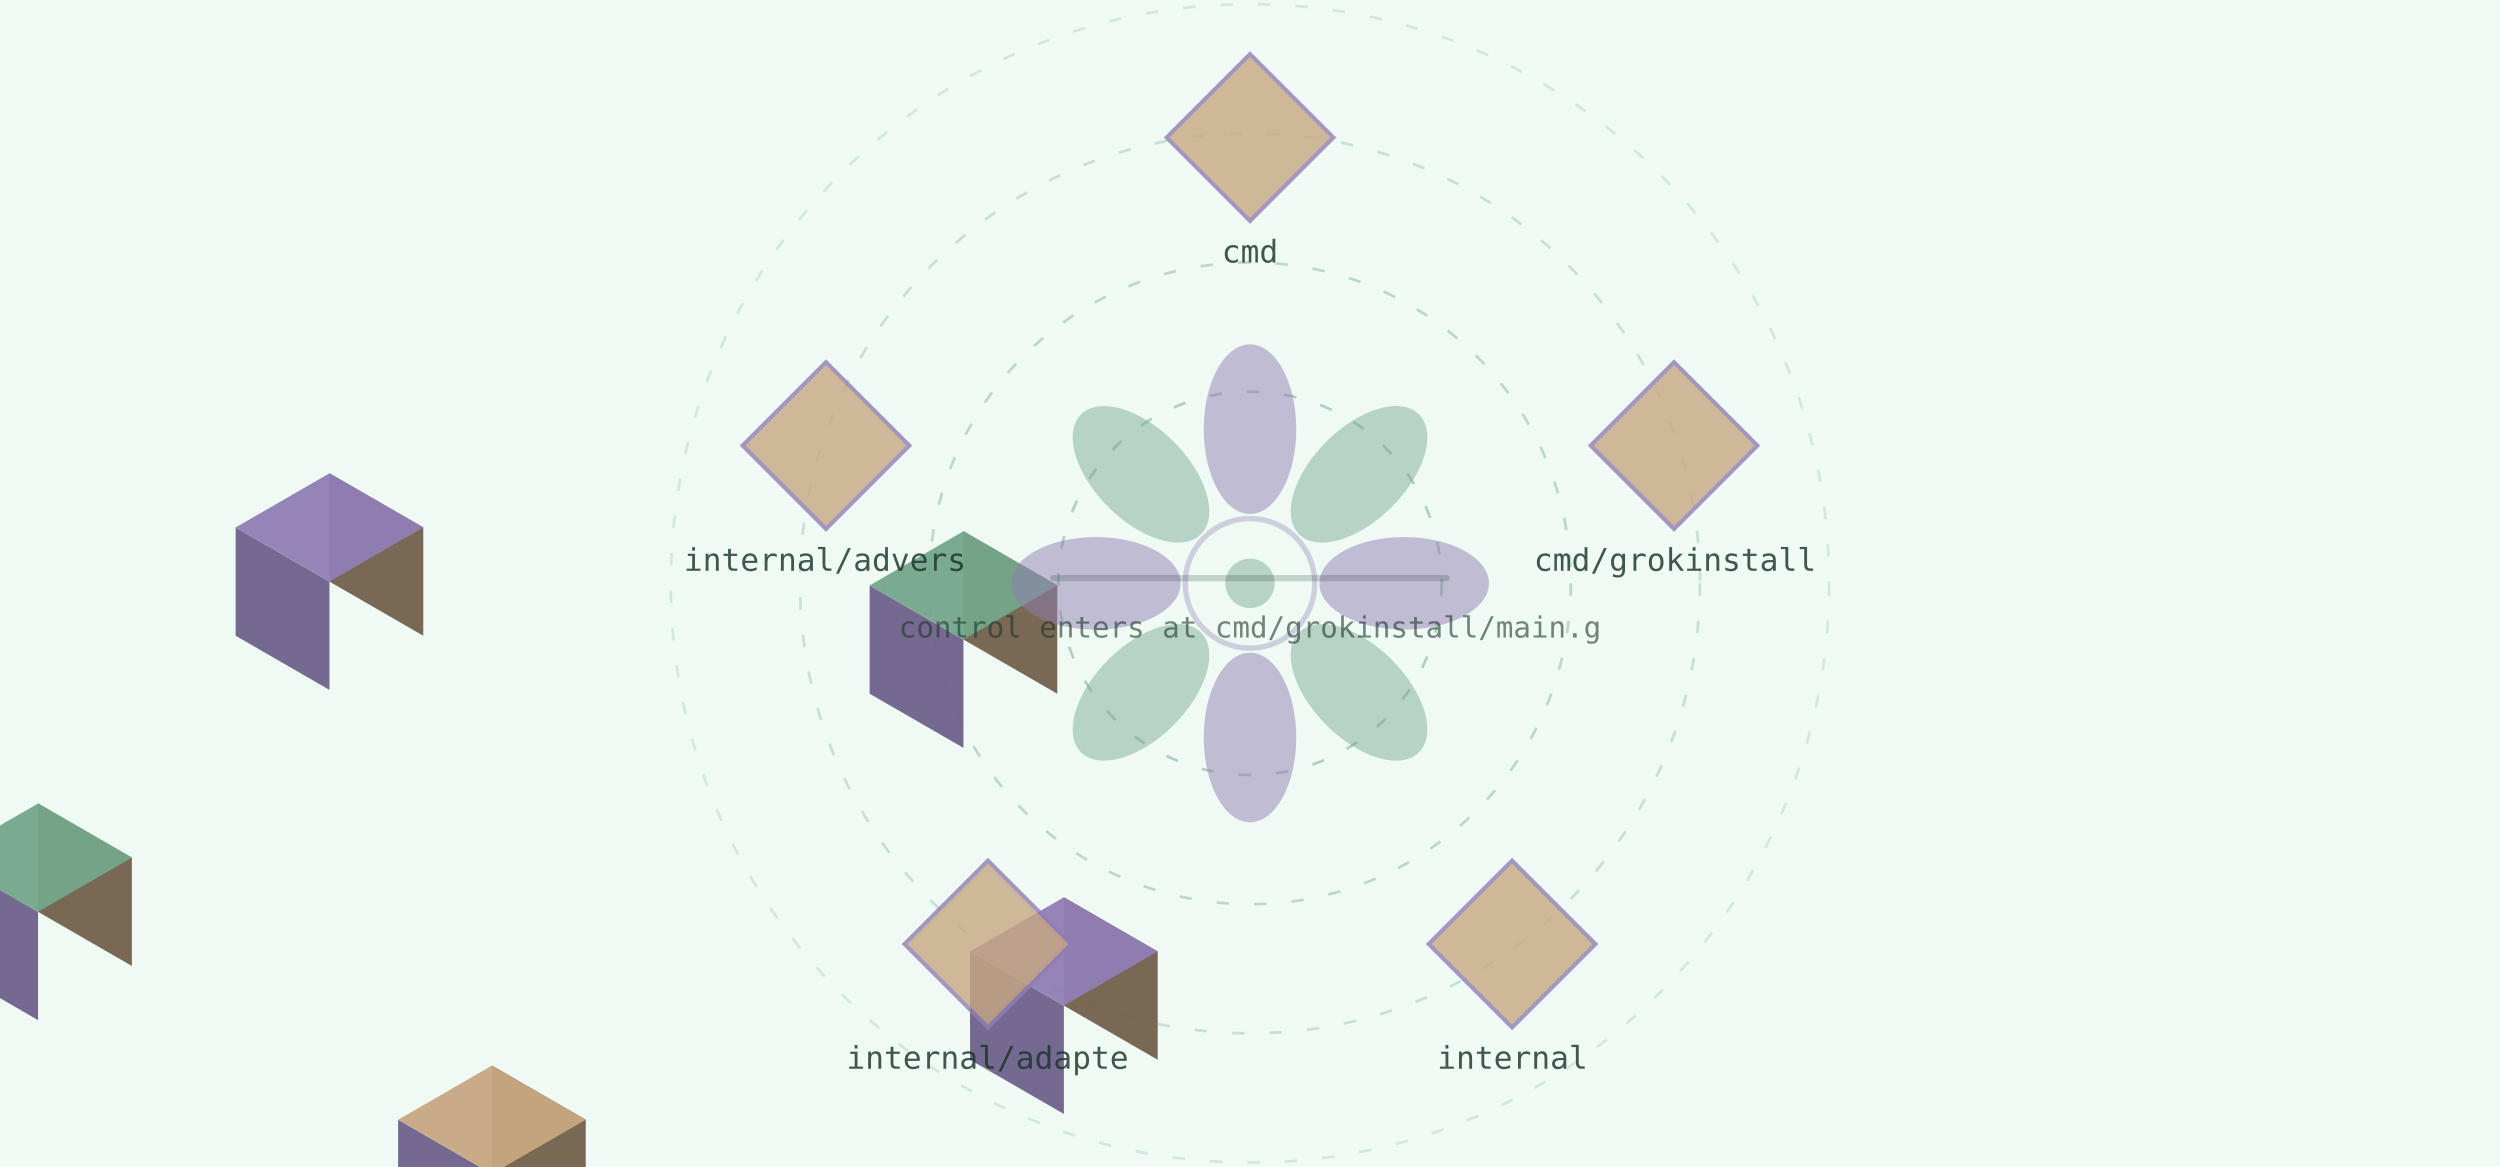
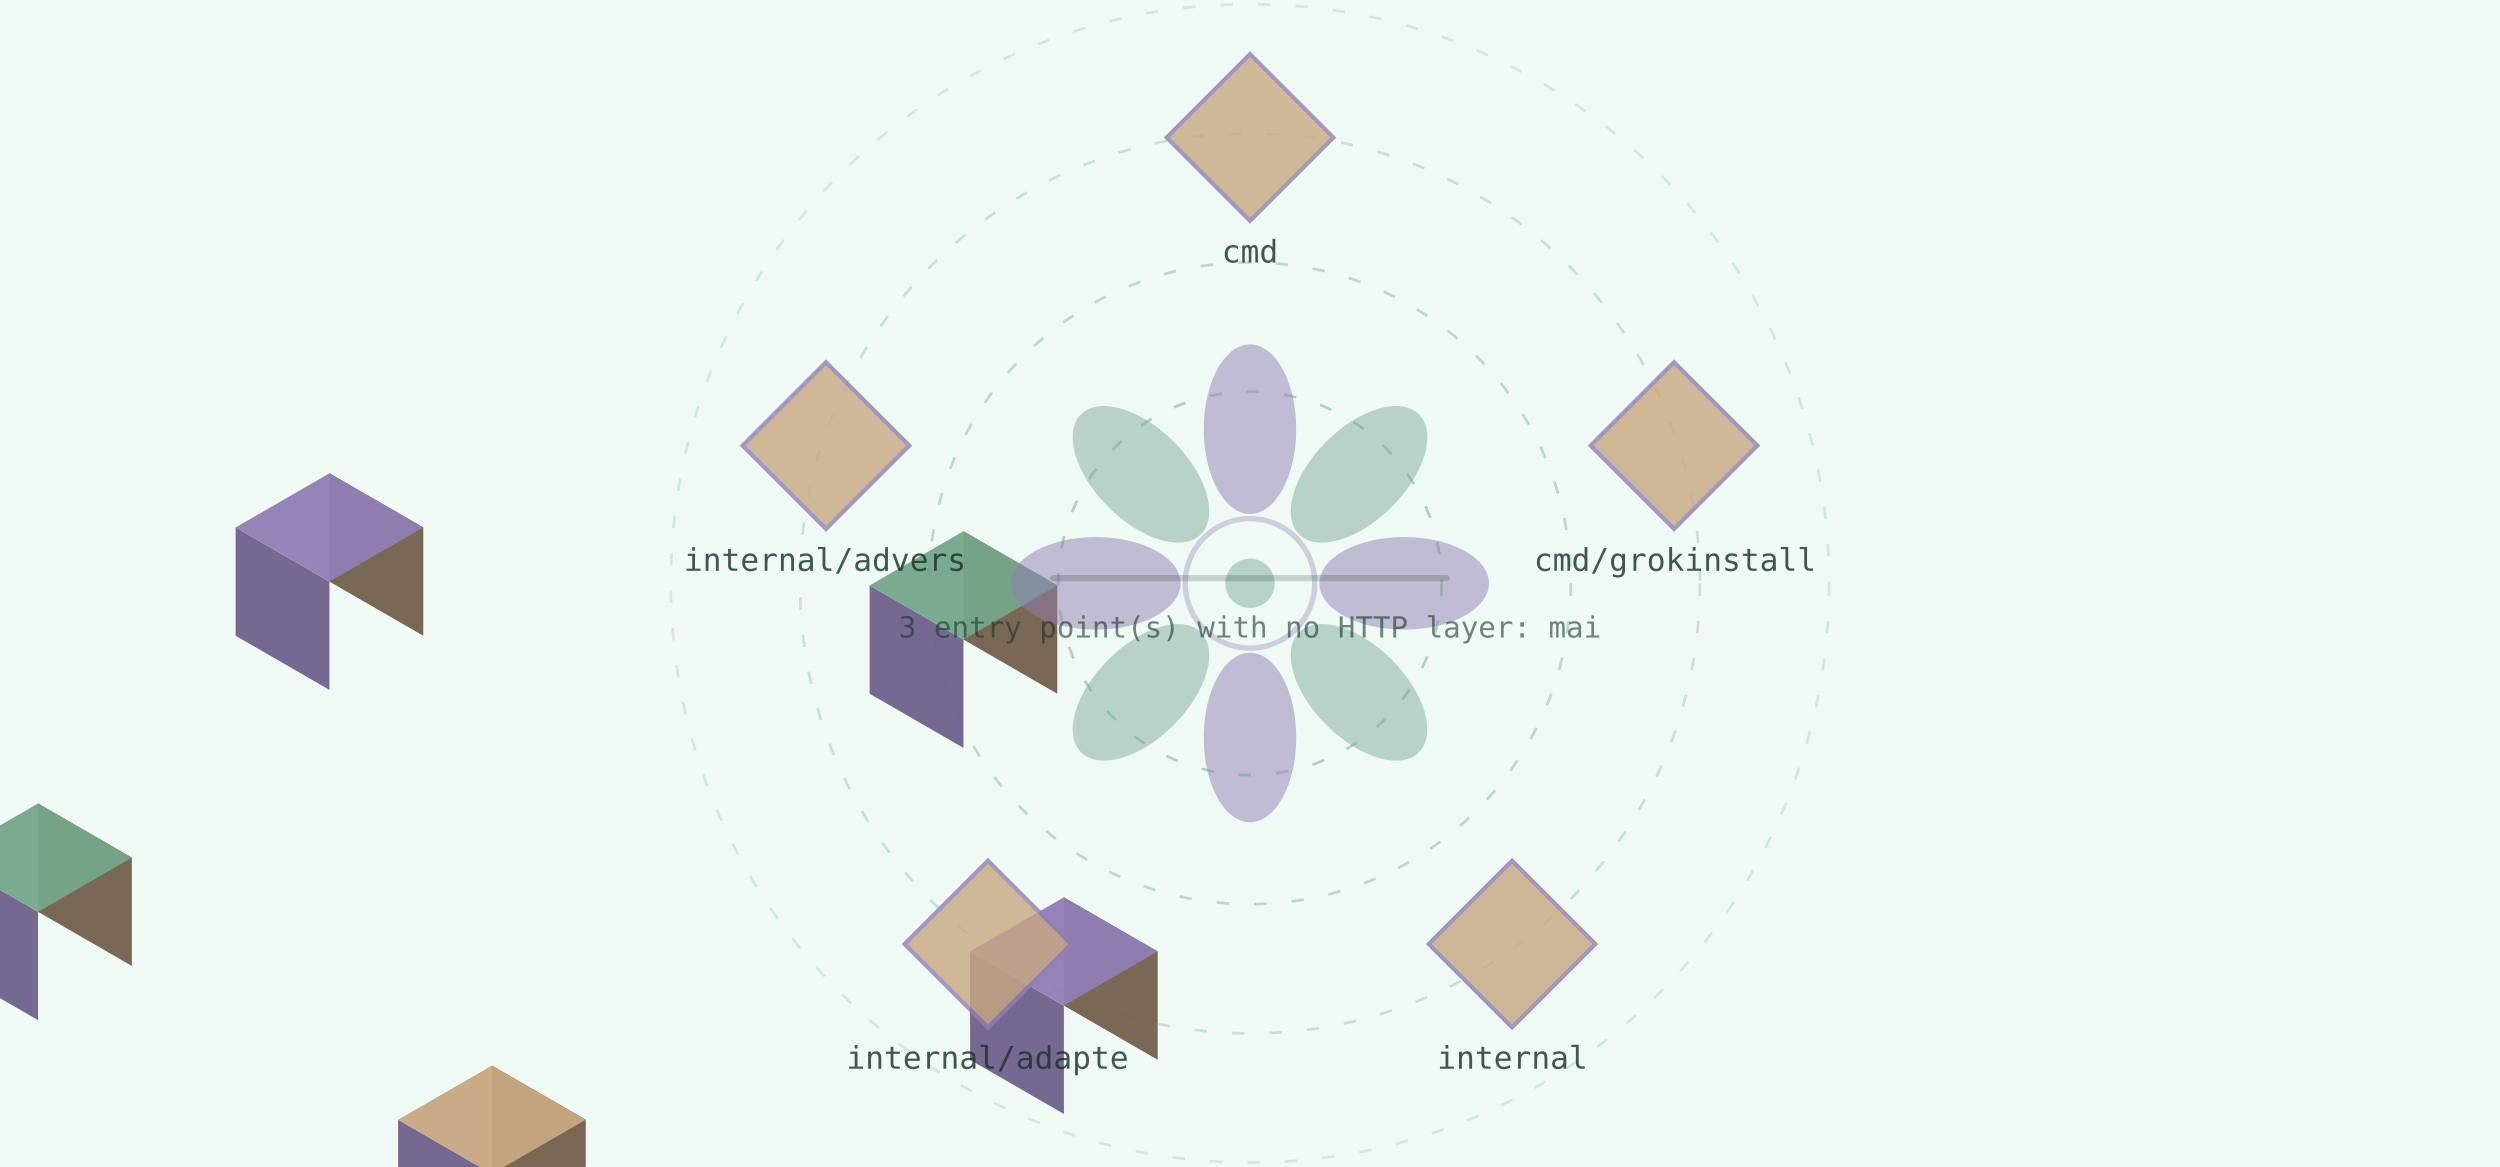
<svg xmlns="http://www.w3.org/2000/svg" viewBox="0 0 1200 560" width="1200" height="560" role="img" aria-label="grokinstall workflow">
  <rect width="1200" height="560" fill="#effaf5" />
  <defs>
    <linearGradient id="gk" x1="0" y1="0" x2="1" y2="1">
      <stop offset="0%" stop-color="#74a68b" />
      <stop offset="100%" stop-color="#907eb3" />
    </linearGradient>
  </defs>
  <circle cx="600.00" cy="280.00" r="92.00" fill="none" stroke="rgba(116,166,139,0.500)" stroke-width="1.30" opacity="1.00" stroke-dasharray="6 12" />
  <g>
    <circle cx="600.00" cy="280.00" r="92.00" fill="none" stroke="#c7a781" stroke-width="2.60" opacity="0.00" />
    <animate attributeName="opacity" values="0;0.85;0" dur="14.5s" begin="0.0s" repeatCount="indefinite" />
  </g>
  <circle cx="600.00" cy="280.00" r="154.00" fill="none" stroke="rgba(116,166,139,0.410)" stroke-width="1.30" opacity="1.00" stroke-dasharray="6 12" />
  <g>
    <circle cx="600.00" cy="280.00" r="154.00" fill="none" stroke="#c7a781" stroke-width="2.60" opacity="0.00" />
    <animate attributeName="opacity" values="0;0.85;0" dur="14.5s" begin="0.6s" repeatCount="indefinite" />
  </g>
  <circle cx="600.00" cy="280.00" r="216.00" fill="none" stroke="rgba(116,166,139,0.320)" stroke-width="1.30" opacity="1.00" stroke-dasharray="6 12" />
  <g>
    <circle cx="600.00" cy="280.00" r="216.00" fill="none" stroke="#c7a781" stroke-width="2.60" opacity="0.00" />
    <animate attributeName="opacity" values="0;0.85;0" dur="14.5s" begin="1.2s" repeatCount="indefinite" />
  </g>
  <circle cx="600.00" cy="280.00" r="278.00" fill="none" stroke="rgba(116,166,139,0.230)" stroke-width="1.30" opacity="1.00" stroke-dasharray="6 12" />
  <g>
    <circle cx="600.00" cy="280.00" r="278.00" fill="none" stroke="#c7a781" stroke-width="2.60" opacity="0.00" />
    <animate attributeName="opacity" values="0;0.85;0" dur="14.5s" begin="1.8s" repeatCount="indefinite" />
  </g>
  <polygon points="462.46,307.00 507.49,333.00 507.49,281.00 462.46,255.00" fill="#73614b" opacity="0.95" />
  <polygon points="417.42,333.00 462.46,359.00 462.46,307.00 417.42,281.00" fill="#70628c" opacity="0.95" />
  <polygon points="462.46,255.00 507.49,281.00 462.46,307.00 417.42,281.00" fill="#74a68b" opacity="0.95" />
  <text x="600" y="126" font-family="ui-monospace,Menlo,monospace" font-size="15" fill="rgba(26,52,43,0.820)" text-anchor="middle">cmd</text>
  <g>
    <polygon points="600.00,26.00 640.00,66.00 600.00,106.00 560.00,66.00" fill="#c7a781" opacity="0.80" stroke="#907eb3" stroke-width="2" />
    <animate attributeName="opacity" values="0.25;1.0;0.25" dur="14.5s" begin="0.0s" repeatCount="indefinite" />
  </g>
  <polygon points="510.66,482.70 555.69,508.70 555.69,456.70 510.66,430.70" fill="#73614b" opacity="0.95" />
  <polygon points="465.62,508.70 510.66,534.70 510.66,482.70 465.62,456.70" fill="#70628c" opacity="0.95" />
  <polygon points="510.66,430.70 555.69,456.70 510.66,482.70 465.62,456.70" fill="#907eb3" opacity="0.95" />
  <text x="804" y="274" font-family="ui-monospace,Menlo,monospace" font-size="15" fill="rgba(26,52,43,0.820)" text-anchor="middle">cmd/grokinstall</text>
  <g>
    <polygon points="803.53,173.87 843.53,213.87 803.53,253.87 763.53,213.87" fill="#c7a781" opacity="0.80" stroke="#907eb3" stroke-width="2" />
    <animate attributeName="opacity" values="0.25;1.0;0.25" dur="14.5s" begin="2.9s" repeatCount="indefinite" />
  </g>
  <polygon points="236.13,563.46 281.16,589.46 281.16,537.46 236.13,511.46" fill="#73614b" opacity="0.95" />
  <polygon points="191.09,589.46 236.13,615.46 236.13,563.46 191.09,537.46" fill="#70628c" opacity="0.95" />
  <polygon points="236.13,511.46 281.16,537.46 236.13,563.46 191.09,537.46" fill="#c7a781" opacity="0.95" />
  <text x="726" y="513" font-family="ui-monospace,Menlo,monospace" font-size="15" fill="rgba(26,52,43,0.820)" text-anchor="middle">internal</text>
  <g>
    <polygon points="725.79,413.13 765.79,453.13 725.79,493.13 685.79,453.13" fill="#c7a781" opacity="0.80" stroke="#907eb3" stroke-width="2" />
    <animate attributeName="opacity" values="0.25;1.0;0.25" dur="14.5s" begin="5.8s" repeatCount="indefinite" />
  </g>
  <polygon points="18.26,437.67 63.29,463.67 63.29,411.67 18.26,385.67" fill="#73614b" opacity="0.95" />
  <polygon points="-26.77,463.67 18.26,489.67 18.26,437.67 -26.77,411.67" fill="#70628c" opacity="0.95" />
  <polygon points="18.26,385.67 63.29,411.67 18.26,437.67 -26.77,411.67" fill="#74a68b" opacity="0.95" />
  <text x="474" y="513" font-family="ui-monospace,Menlo,monospace" font-size="15" fill="rgba(26,52,43,0.820)" text-anchor="middle">internal/adapte</text>
  <g>
    <polygon points="474.21,413.13 514.21,453.13 474.21,493.13 434.21,453.13" fill="#c7a781" opacity="0.80" stroke="#907eb3" stroke-width="2" />
    <animate attributeName="opacity" values="0.25;1.0;0.25" dur="14.5s" begin="8.7s" repeatCount="indefinite" />
  </g>
  <polygon points="158.14,279.17 203.17,305.17 203.17,253.17 158.14,227.17" fill="#73614b" opacity="0.95" />
  <polygon points="113.11,305.17 158.14,331.17 158.14,279.17 113.11,253.17" fill="#70628c" opacity="0.95" />
  <polygon points="158.14,227.17 203.17,253.17 158.14,279.17 113.11,253.17" fill="#907eb3" opacity="0.95" />
  <text x="396" y="274" font-family="ui-monospace,Menlo,monospace" font-size="15" fill="rgba(26,52,43,0.820)" text-anchor="middle">internal/advers</text>
  <g>
    <polygon points="396.47,173.87 436.47,213.87 396.47,253.87 356.47,213.87" fill="#c7a781" opacity="0.80" stroke="#907eb3" stroke-width="2" />
    <animate attributeName="opacity" values="0.25;1.0;0.25" dur="14.5s" begin="11.6s" repeatCount="indefinite" />
  </g>
  <ellipse cx="600.00" cy="206.00" rx="22.20" ry="40.70" fill="rgba(144,126,179,0.500)" opacity="1.00" transform="rotate(0.0 600.00 206.00)" />
  <ellipse cx="652.33" cy="227.67" rx="22.20" ry="40.70" fill="rgba(116,166,139,0.450)" opacity="1.00" transform="rotate(45.0 652.33 227.67)" />
  <ellipse cx="674.00" cy="280.00" rx="22.20" ry="40.70" fill="rgba(144,126,179,0.500)" opacity="1.00" transform="rotate(90.0 674.00 280.00)" />
  <ellipse cx="652.33" cy="332.33" rx="22.20" ry="40.70" fill="rgba(116,166,139,0.450)" opacity="1.00" transform="rotate(135.0 652.33 332.33)" />
  <ellipse cx="600.00" cy="354.00" rx="22.20" ry="40.70" fill="rgba(144,126,179,0.500)" opacity="1.00" transform="rotate(180.0 600.00 354.00)" />
  <ellipse cx="547.67" cy="332.33" rx="22.20" ry="40.70" fill="rgba(116,166,139,0.450)" opacity="1.00" transform="rotate(225.0 547.67 332.33)" />
  <ellipse cx="526.00" cy="280.00" rx="22.20" ry="40.70" fill="rgba(144,126,179,0.500)" opacity="1.00" transform="rotate(270.0 526.00 280.00)" />
  <ellipse cx="547.67" cy="227.67" rx="22.20" ry="40.70" fill="rgba(116,166,139,0.450)" opacity="1.00" transform="rotate(315.0 547.67 227.67)" />
  <circle cx="600.00" cy="280.00" r="31.08" fill="none" stroke="rgba(144,126,179,0.500)" stroke-width="2.59" opacity="0.70" />
  <circle cx="600.00" cy="280.00" r="11.84" fill="rgba(116,166,139,0.450)" opacity="1.00" />
  <rect x="504.00" y="276.00" width="192.00" height="3.00" rx="2.00" fill="rgba(26,52,43,0.200)" opacity="1.00" />
-   <text x="600" y="306" font-family="ui-monospace,Menlo,monospace" font-size="14" fill="rgba(26,52,43,0.600)" text-anchor="middle">control enters at cmd/grokinstall/main.g</text>
+   <text x="600" y="306" font-family="ui-monospace,Menlo,monospace" font-size="14" fill="rgba(26,52,43,0.600)" text-anchor="middle">3 entry point(s) with no HTTP layer: mai</text>
</svg>
